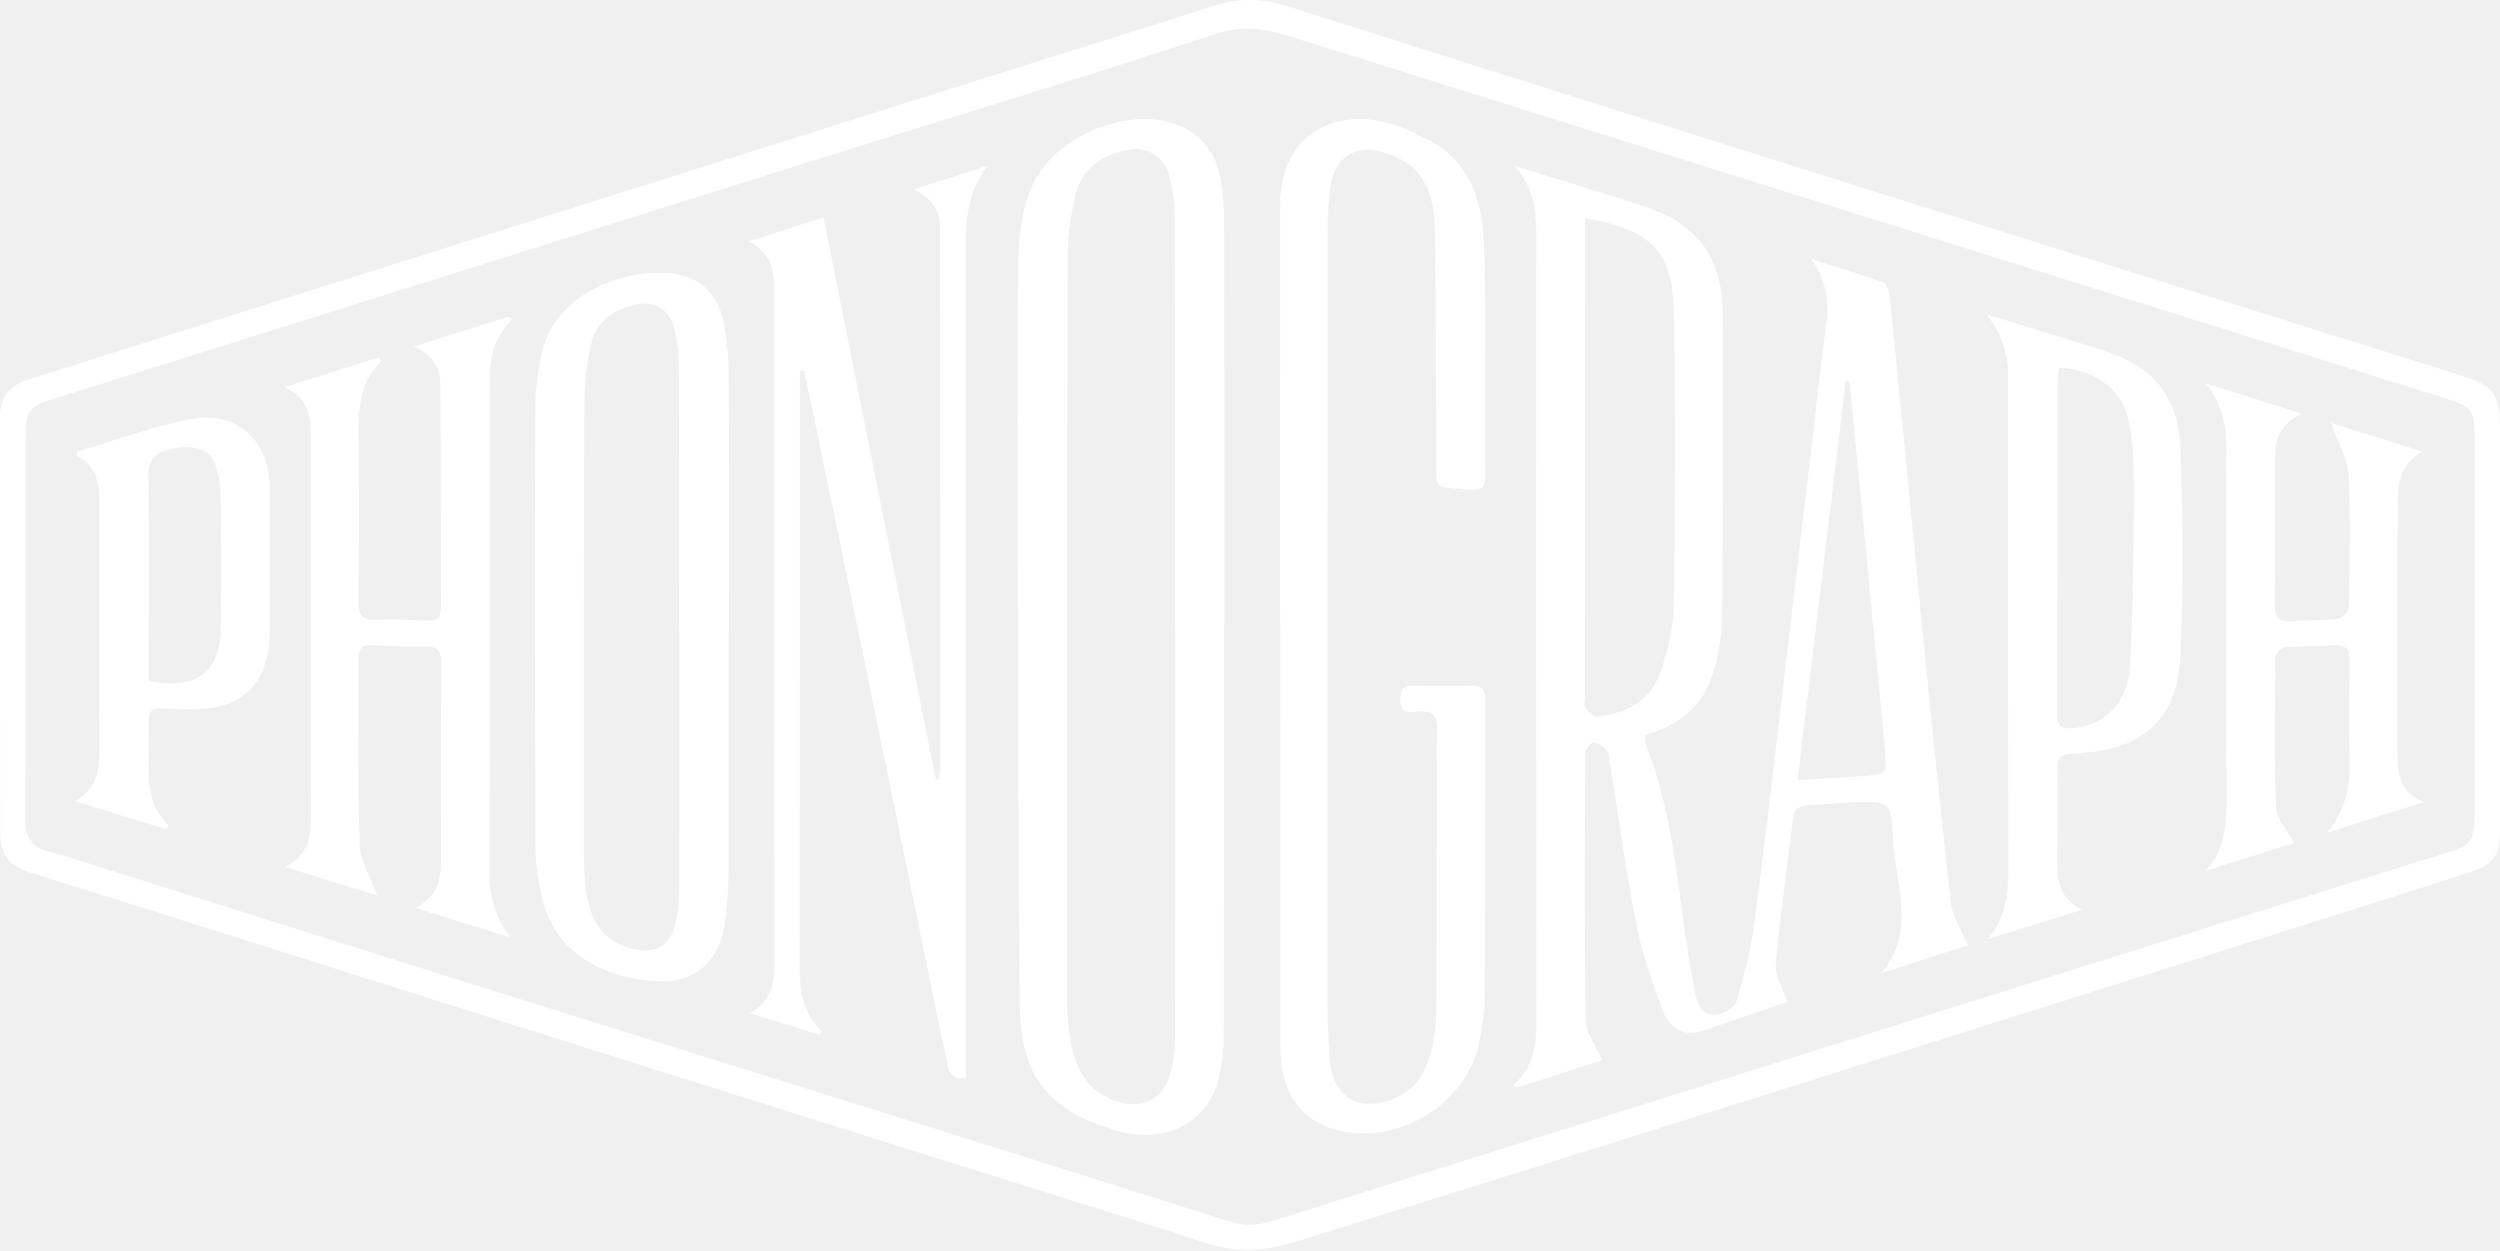
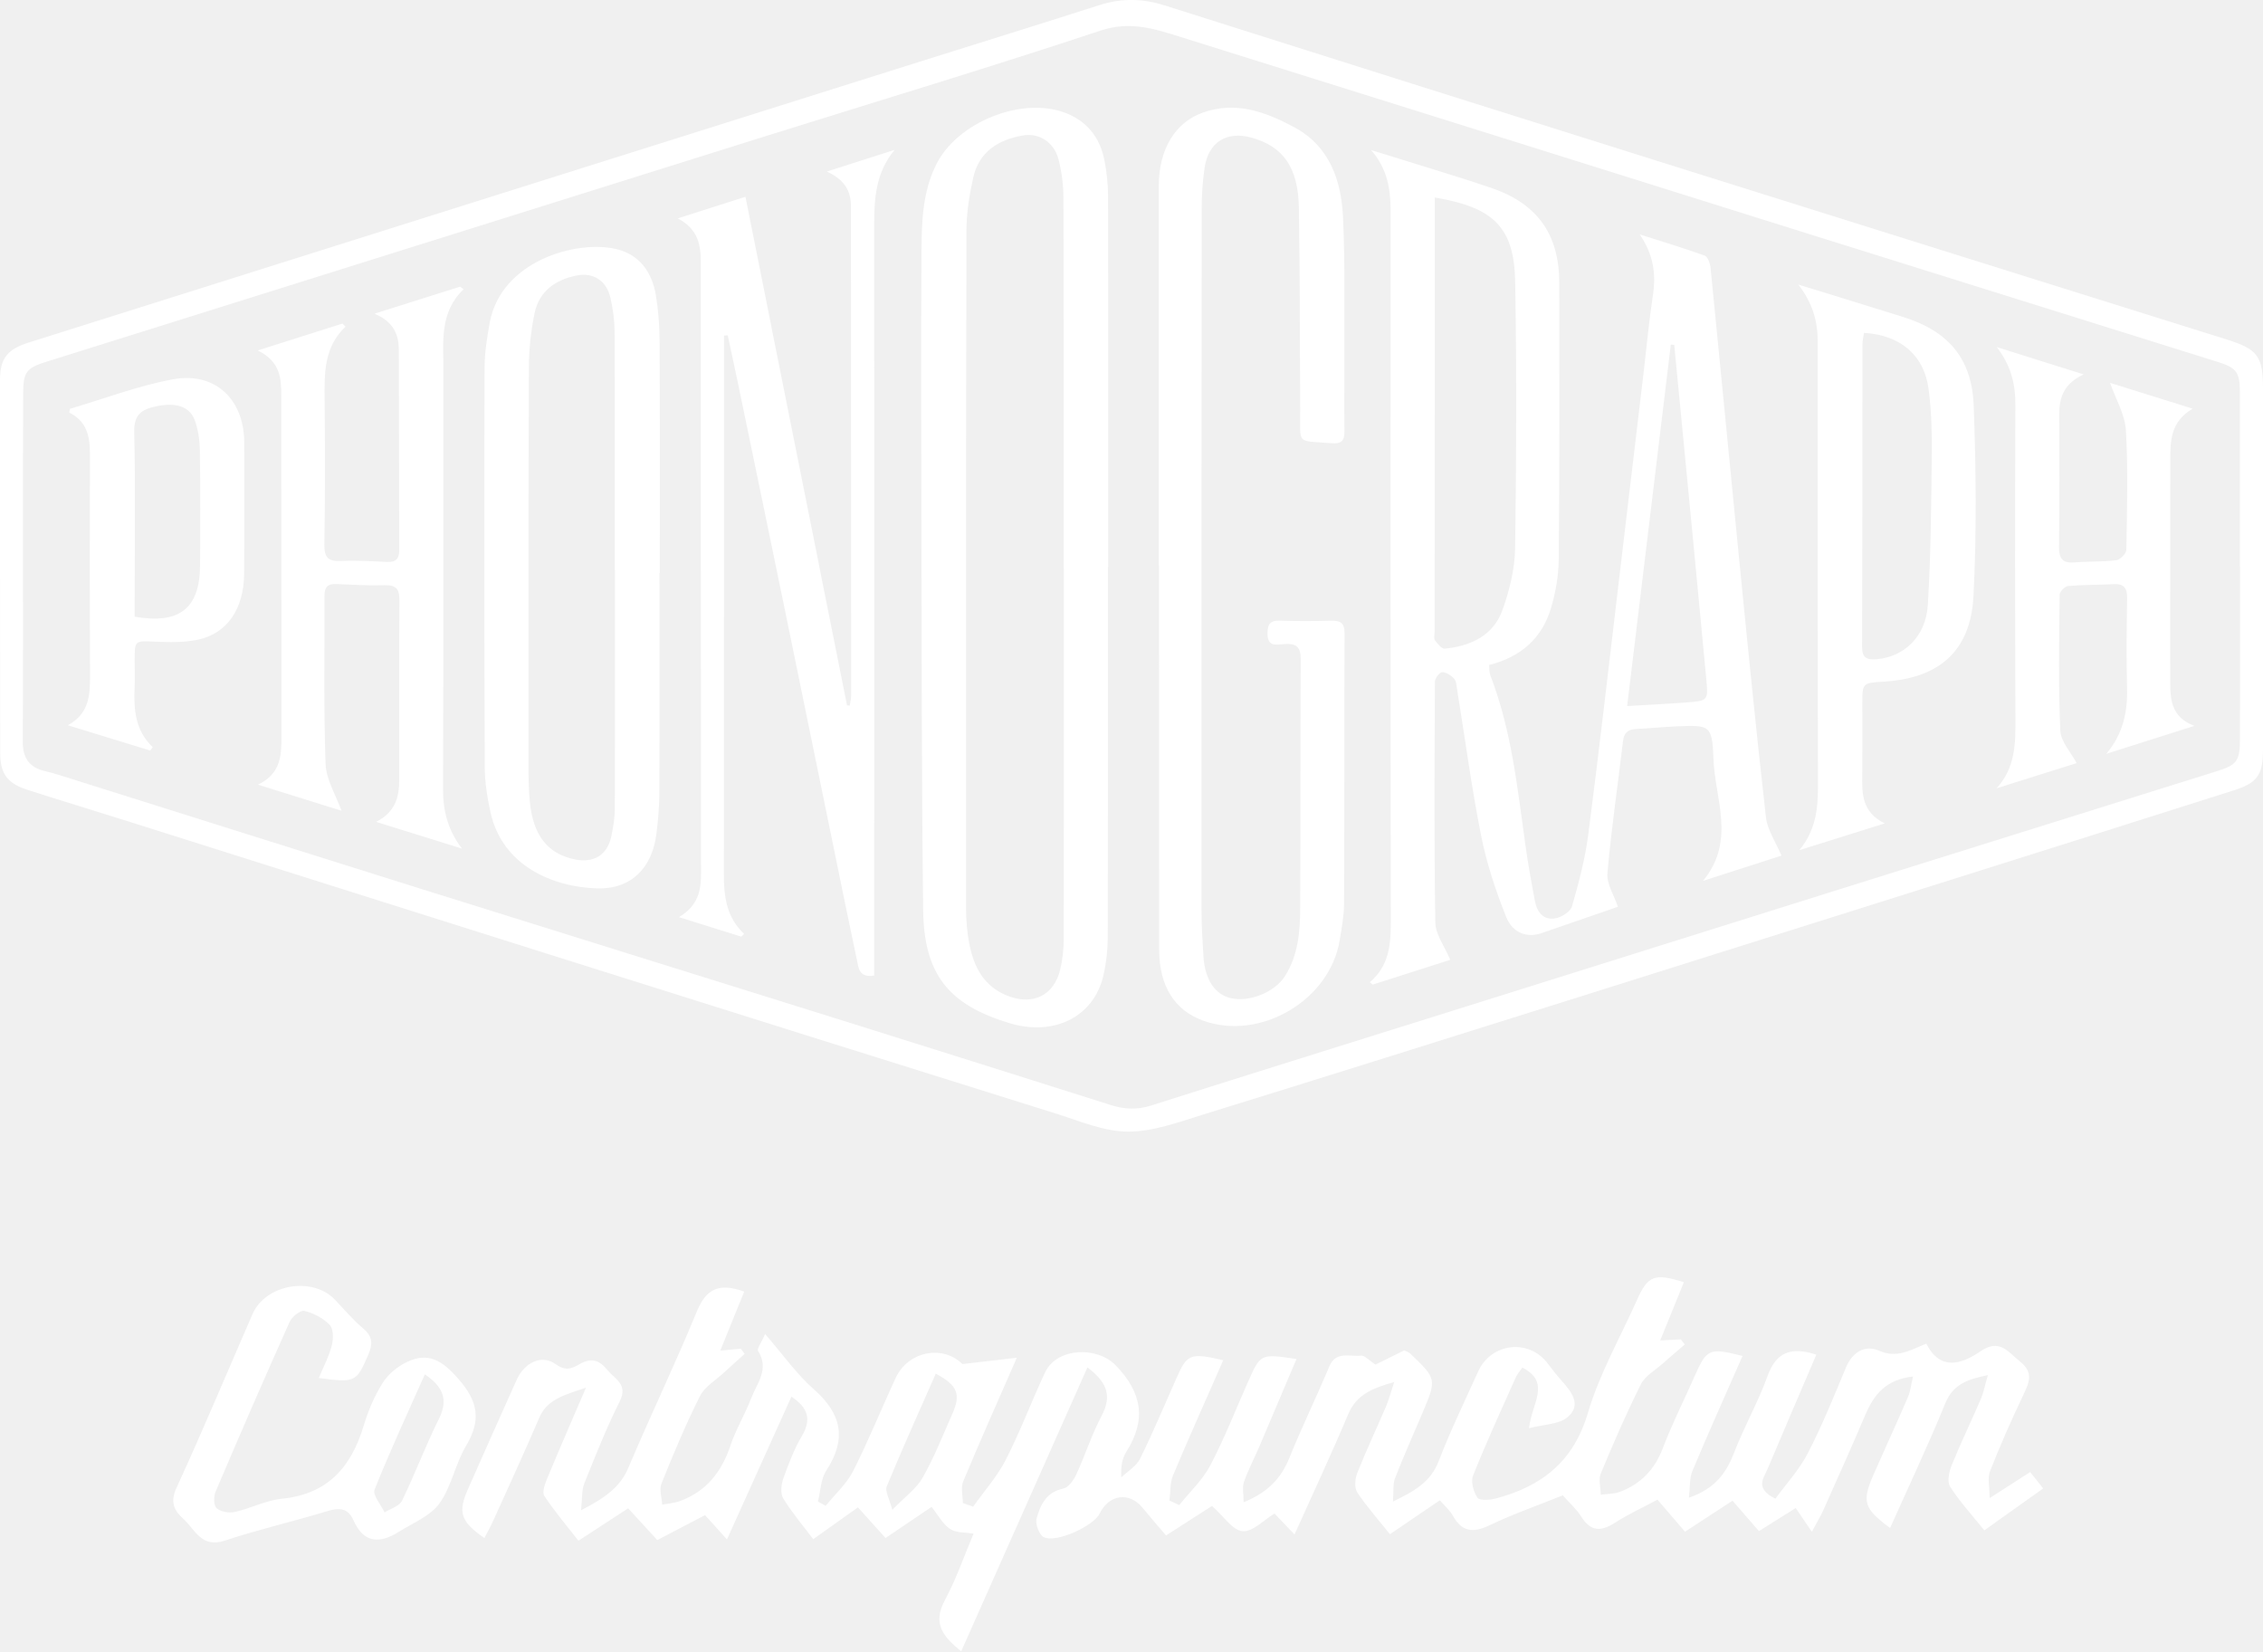
- <svg xmlns="http://www.w3.org/2000/svg" baseProfile="basic" width="382.02" height="191.04" viewBox="0 0 382.02 191.04" xml:space="preserve">
+ <svg xmlns="http://www.w3.org/2000/svg" baseProfile="basic" width="382.02" height="278.77" viewBox="0 0 382.02 278.77" xml:space="preserve">
  <style>.st0{fill:#fff}</style>
  <path class="st0" d="M382.02 95.76v30.69c0 4.3-.87 5.68-4.91 6.96-18.2 5.79-36.42 11.53-54.63 17.27-19.32 6.09-38.65 12.18-57.97 18.26-20.44 6.42-40.88 12.87-61.35 19.19-4.17 1.29-8.5 2.91-12.74 2.9-4.08-.01-8.2-1.81-12.23-3.07-28.13-8.79-56.24-17.64-84.34-26.49-23.83-7.51-47.65-15.06-71.47-22.58-5.94-1.88-11.9-3.68-17.83-5.59-3.37-1.09-4.52-2.74-4.52-6.27C0 106.07 0 85.11 0 64.15c0-3.58 1.2-5.17 4.8-6.31 26.52-8.37 53.05-16.73 79.58-25.09 23.92-7.54 47.84-15.07 71.76-22.61 9.82-3.09 19.66-6.13 29.46-9.28 3.71-1.19 7.28-1.13 10.99.05 27.7 8.79 55.42 17.53 83.14 26.25 32.09 10.09 64.19 20.13 96.28 30.19 5.1 1.6 6.01 2.83 6.01 8.22v30.19zm-3.88-.13h-.02V66.19c0-3.3-.57-4.1-3.62-5.06-23.06-7.22-46.13-14.42-69.19-21.65-35.33-11.08-70.66-22.18-106-33.24-4.39-1.37-8.52-2.74-13.49-1.09-18.68 6.2-37.53 11.87-56.32 17.75C88.93 35.62 48.35 48.35 7.78 61.08c-3.33 1.05-3.86 1.74-3.87 5.38-.03 7.57-.03 15.14-.03 22.71 0 11.98.04 23.96-.04 35.93-.02 2.74.99 4.41 3.7 5.06 1.53.36 3.03.85 4.54 1.33 19.65 6.18 39.29 12.39 58.95 18.55 23.29 7.3 46.6 14.54 69.9 21.83 15.53 4.86 31.06 9.76 46.57 14.67 2.29.73 4.44.84 6.8.09 17.73-5.63 35.49-11.16 53.23-16.73 21.71-6.81 43.41-13.63 65.12-20.44 20.45-6.41 40.9-12.81 61.35-19.2 3.66-1.14 4.13-1.7 4.13-5.69.02-9.64.01-19.29.01-28.94z" />
  <path class="st0" d="M273.12 153.07c-3.98 1.38-8.44 2.93-12.91 4.46-2.36.81-4.83.05-5.95-2.74-1.77-4.43-3.3-9.04-4.23-13.72-1.62-8.14-2.71-16.39-4.04-24.59-.11-.65-.12-1.46-.51-1.9-.5-.56-1.34-1.11-2.03-1.11-.42 0-1.22 1.04-1.22 1.61-.07 13.56-.15 27.11.07 40.67.03 1.99 1.54 3.95 2.52 6.28-3.96 1.27-8.53 2.73-13.09 4.18l-.49-.4c3.79-3.23 3.54-7.49 3.54-11.76-.05-39.51-.07-79.01-.03-118.52 0-3.75-.61-7.11-3.29-10.2 2.12.66 4.24 1.31 6.36 1.97 4.67 1.47 9.38 2.86 14.01 4.45 7.7 2.66 11.38 7.82 11.39 15.97.03 15.55.05 31.11-.09 46.66-.02 2.78-.52 5.65-1.32 8.32-1.52 5.08-5.12 8.23-10.42 9.55.06.65-.01 1.25.19 1.75 3.62 9.32 4.59 19.18 5.97 28.97.43 3.04.98 6.07 1.55 9.09.36 1.91 1.43 3.35 3.52 2.95 1.05-.2 2.51-1.14 2.76-2.03 1.13-3.95 2.2-7.97 2.73-12.04 1.85-14.26 3.47-28.54 5.17-42.82 1.41-11.8 2.8-23.6 4.2-35.41.51-4.29.9-8.6 1.55-12.87.56-3.65.06-6.94-2.23-10.27 3.66 1.17 7.34 2.27 10.95 3.57.53.19.94 1.32 1.01 2.05 1.62 16.21 3.16 32.42 4.77 48.63 1.46 14.72 2.91 29.44 4.58 44.14.24 2.14 1.64 4.14 2.62 6.48-3.9 1.25-8.26 2.66-13.24 4.26 5.59-6.79 1.99-13.85 1.76-20.62-.2-5.7-.62-5.71-6.31-5.46-2.24.1-4.48.33-6.72.44-1.37.07-2.07.59-2.24 2.06-.87 7.43-1.98 14.83-2.63 22.28-.16 1.8 1.11 3.69 1.77 5.67zM242.21 33.34v2.64l-.03 70.63c0 .5-.18 1.13.05 1.47.42.59 1.15 1.47 1.67 1.42 4.4-.44 8.22-2.22 9.76-6.58 1.17-3.31 2.06-6.92 2.11-10.4.22-14.97.27-29.95.01-44.92-.15-9.35-3.76-12.61-13.57-14.26zm40.42 24.88c-.19-.02-.39-.03-.58-.05-2.44 20.23-4.89 40.45-7.37 61.02 3.72-.22 6.94-.38 10.14-.62 3.47-.27 3.56-.32 3.23-3.84-1.33-14.23-2.71-28.45-4.08-42.67-.44-4.62-.89-9.23-1.34-13.84zM187.03 95.64c0 20.88.02 41.76-.03 62.64a28.87 28.87 0 0 1-.74 6.42c-1.64 6.99-8.34 10.3-15.91 8-10.2-3.1-14.38-8.2-14.51-19.08-.27-22.45-.24-44.91-.3-67.37-.04-14.64-.07-29.28.02-43.92.03-4.98.19-9.98 2.51-14.61 3.53-7.04 14.29-11.44 21.66-8.71 3.72 1.38 5.96 4.18 6.71 8.05.38 1.95.6 3.96.61 5.94.04 20.88.03 41.76.03 62.64h-.05zm-7.44.29h-.03c0-20.88.02-41.75-.04-62.63-.01-2.13-.3-4.32-.83-6.39-.74-2.89-3.27-4.53-6.03-4.04-4.15.72-7.4 2.77-8.37 7.12-.65 2.9-1.13 5.9-1.14 8.86-.09 38.09-.09 76.18-.07 114.27 0 2.07.15 4.17.55 6.2.78 4.01 2.54 7.37 6.73 8.88 4.12 1.49 7.55-.21 8.6-4.48.41-1.67.6-3.44.61-5.17.04-20.87.02-41.75.02-62.62zM195.61 95.48c0-21.38-.01-42.75.01-64.13 0-6.18 2.79-10.71 7.48-12.36 5.54-1.95 10.52-.1 15.28 2.43 6.14 3.26 8.08 9.13 8.35 15.49.35 7.97.18 15.96.21 23.95.02 3.91-.04 7.82.02 11.73.02 1.61-.27 2.39-2.22 2.23-6.01-.49-5.21.36-5.25-5.63-.08-11.39-.03-22.79-.23-34.18-.12-6.79-2.67-10.29-7.97-11.77-4.21-1.17-7.3.74-7.94 5.09-.34 2.29-.49 4.64-.49 6.96-.04 39.42-.05 78.85-.03 118.27 0 2.65.16 5.31.33 7.96.26 3.86 1.93 6.34 4.58 6.97 3.15.75 7.45-.98 9.19-3.73 2.23-3.53 2.54-7.54 2.56-11.53.07-13.97 0-27.95.09-41.92.01-2.19-.83-2.72-2.79-2.59-1.19.08-2.8.57-2.82-1.68-.01-1.52.31-2.32 2.05-2.27 2.91.1 5.83.08 8.74.01 1.57-.04 2.22.45 2.22 2.12-.06 15.22-.02 30.44-.09 45.66-.01 2.06-.4 4.14-.74 6.18-1.66 10.09-13.32 16.99-22.95 13.59-4.88-1.72-7.51-5.84-7.52-11.99-.03-17.72-.01-35.43-.02-53.15V95.46c-.03.02-.04.02-.05.02zM147.57 164.68c-2.57.41-2.63-1.27-2.9-2.56-1.37-6.42-2.67-12.85-3.99-19.28-2.65-12.94-5.3-25.87-7.96-38.81-2.71-13.17-5.45-26.35-8.18-39.52-.55-2.64-1.13-5.27-1.69-7.91-.21.02-.42.03-.62.05v2.83c-.01 28.62 0 57.23-.03 85.85-.01 4.42-.28 8.84 3.42 12.33-.17.15-.34.3-.5.45l-10.5-3.29c3.26-1.94 3.73-4.53 3.72-7.38-.03-34.36-.04-68.71-.04-103.07 0-2.95-.38-5.68-3.89-7.5 4.01-1.28 7.5-2.39 11.43-3.65 5.75 28.81 11.45 57.34 17.15 85.86.15.01.3.03.45.04.08-.55.24-1.1.24-1.66 0-27.53-.01-55.07-.03-82.6 0-2.53-.98-4.49-4.07-5.9 4.2-1.35 7.82-2.5 11.44-3.66-3.2 3.85-3.46 8.22-3.45 12.79.04 41.26.01 82.52 0 123.78v2.81zM111.33 96.72c0 12.31.03 24.62-.02 36.92-.01 2.4-.2 4.82-.51 7.2-.73 5.7-4.29 9.3-9.98 9.13-7.45-.22-16.03-3.77-18.03-12.88-.55-2.5-.95-5.09-.96-7.64-.08-22.45-.09-44.91-.03-67.36.01-2.56.41-5.14.88-7.66 1.94-10.35 14.53-13.95 21.3-12.4 4 .92 6.09 3.93 6.74 7.82.42 2.53.61 5.12.63 7.69.06 13.06.03 26.11.03 39.17-.02.01-.03.01-.05.01zm-7.52-.48h-.03c0-13.39.03-26.78-.03-40.17-.01-1.98-.27-3.99-.73-5.91-.67-2.8-2.9-4.2-5.64-3.66-3.62.71-6.39 2.67-7.15 6.42-.61 2.99-.94 6.08-.95 9.13-.09 22.29-.07 44.57-.07 66.86 0 2.08.03 4.16.21 6.23.52 5.86 3.04 9.05 7.74 9.96 3.06.59 5.3-.74 6-3.77.37-1.61.62-3.28.63-4.92.04-13.39.02-26.78.02-40.17zM58.33 55.14c-3.67 3.48-3.57 7.89-3.53 12.33.07 8.15.09 16.3-.04 24.45-.04 2.26.71 2.89 2.85 2.78 2.57-.12 5.15.04 7.73.16 1.5.07 2.07-.54 2.06-2.04-.05-11.23-.04-22.45-.07-33.68-.01-2.56-.78-4.76-4.1-6.19 5.31-1.68 9.88-3.12 14.45-4.56.19.15.39.29.58.44-4.07 3.89-3.41 8.8-3.41 13.56-.01 23.62.02 47.24-.06 70.85-.01 3.67.82 6.88 3.19 10.01-4.63-1.44-9.25-2.88-14.48-4.51 3.48-1.79 3.9-4.48 3.9-7.38-.01-9.98-.04-19.96.03-29.94.01-1.89-.47-2.7-2.51-2.63-2.74.09-5.48-.09-8.23-.2-1.39-.05-1.92.56-1.91 1.93.04 9.48-.16 18.97.18 28.43.1 2.69 1.77 5.33 2.69 7.91-4.1-1.28-8.77-2.74-14.1-4.4 3.86-1.85 3.96-4.92 3.96-8.03-.01-19.21-.01-38.42-.03-57.63 0-2.88-.11-5.75-3.97-7.64 5.27-1.67 9.79-3.11 14.31-4.54.18.19.35.36.51.52zM318.16 139c-5.24 1.64-9.83 3.08-14.42 4.52 2.74-3.28 3.16-6.89 3.15-10.71-.05-25.1-.07-50.2-.05-75.3 0-3.48-.97-6.51-3.25-9.46 1.34.41 2.68.81 4.02 1.22 4.52 1.4 9.03 2.81 13.55 4.2 7.59 2.34 11.71 6.91 12.02 14.96.4 10.7.51 21.44-.03 32.13-.47 9.36-5.79 13.94-15.16 14.51-3.61.22-3.61.22-3.61 3.81 0 3.99.03 7.98-.01 11.97-.05 3.14-.08 6.23 3.79 8.15zm-3.5-82.81c-.09.61-.25 1.25-.25 1.88-.02 17.04-.01 34.08-.07 51.11-.01 1.88.8 2.22 2.42 2.1 4.57-.33 8.34-3.77 8.67-9.08.53-8.53.58-17.09.68-25.64.04-3.64-.07-7.32-.55-10.92-.75-5.71-4.78-9.09-10.9-9.45zM370.43 122.54c-5.3 1.68-10.08 3.19-14.86 4.71 2.79-3.31 3.6-6.97 3.5-11.04-.13-5.07-.07-10.14.01-15.21.03-1.68-.49-2.48-2.26-2.39-2.57.14-5.15.09-7.72.32-.53.05-1.4.95-1.41 1.46-.08 7.65-.22 15.3.11 22.94.08 1.85 1.77 3.62 2.76 5.49-4.1 1.29-8.8 2.77-13.51 4.25 3.18-3.48 3.2-7.59 3.18-11.81-.08-17.62-.09-35.25-.01-52.87.01-3.58-.75-6.72-3.15-9.8 4.71 1.48 9.42 2.97 14.69 4.62-3.3 1.5-4.13 3.81-4.13 6.62.02 7.48.06 14.96-.04 22.45-.03 2.09.64 2.84 2.71 2.66 2.32-.2 4.66-.08 6.96-.37.65-.08 1.67-1.12 1.69-1.73.11-6.73.31-13.48-.07-20.19-.15-2.64-1.69-5.2-2.68-8.02l13.95 4.36c-3.76 2.2-3.78 5.43-3.78 8.73.02 12.47-.04 24.94-.01 37.41 0 2.92.15 5.91 4.07 7.41zM11.81 69.01c5.79-1.7 11.49-3.89 17.39-4.98 7.12-1.31 12.02 3.39 12.03 10.68.02 7.4.04 14.79-.02 22.19-.05 5.89-2.88 10.05-7.77 11.08-2.32.49-4.79.45-7.18.34-3.53-.15-3.52-.27-3.53 3.13 0 1.58.06 3.16-.01 4.74-.16 3.65.13 7.16 3.07 9.94l-.42.57c-4.5-1.38-9.01-2.77-13.92-4.27 3.65-1.98 3.76-5.15 3.75-8.47-.06-12.46-.04-24.93-.02-37.4.01-2.89-.53-5.46-3.49-6.91.04-.22.08-.43.12-.64zm10.92 35.09c7.58 1.33 10.99-1.4 11.04-8.63.05-6.48.06-12.96-.03-19.43-.03-1.71-.28-3.5-.86-5.1-.87-2.37-3.27-3.06-6.61-2.33-2.3.5-3.67 1.33-3.61 4.23.21 9.55.07 19.1.07 28.65v2.61z" />
+   <g>
+     <path class="st0" d="M206.5 229.62c-2.86 6.52-5.75 12.93-8.47 19.41-.54 1.29-.43 2.85-.61 4.28.55.25 1.1.51 1.65.76 1.78-2.22 3.96-4.24 5.25-6.71 2.39-4.56 4.27-9.38 6.36-14.09 2.12-4.77 2.12-4.77 8.18-3.85-2.13 5.02-4.2 9.92-6.29 14.82-.85 1.98-1.87 3.9-2.58 5.94-.32.91-.05 2.03-.05 3.42 4.13-1.69 6.34-4.07 7.72-7.49 2.1-5.2 4.57-10.26 6.74-15.43 1.13-2.7 3.47-1.6 5.32-1.84.64-.08 1.41.83 2.48 1.52 1.24-.61 3.04-1.5 4.85-2.4.36.18.74.28.98.51 4.53 4.31 4.53 4.31 2.05 10.16-1.54 3.64-3.16 7.24-4.59 10.92-.38.99-.21 2.19-.34 3.92 3.86-1.84 6.41-3.43 7.72-6.82 1.98-5.14 4.39-10.1 6.66-15.13 2.16-4.79 8.44-5.57 11.64-1.48.81 1.04 1.6 2.11 2.49 3.09 1.69 1.88 3.38 4.08.94 6.12-1.44 1.2-3.91 1.18-6.48 1.85.41-4.19 3.81-7.7-1.13-10.24-.33.49-.86 1.08-1.16 1.76-2.44 5.47-4.95 10.92-7.16 16.48-.41 1.03.07 2.74.74 3.73.35.51 2.08.4 3.07.14 7.74-2.04 13.13-6.2 15.56-14.41 1.95-6.61 5.47-12.76 8.3-19.11 1.84-4.12 2.94-4.57 7.92-3-1.29 3.18-2.58 6.34-4 9.83 1.31-.07 2.4-.12 3.48-.18.22.29.45.57.67.86-1.26 1.09-2.53 2.16-3.77 3.26-1.26 1.12-2.93 2.05-3.64 3.46-2.46 4.91-4.65 9.96-6.76 15.04-.43 1.03-.03 2.39-.01 3.6 1.08-.15 2.23-.11 3.22-.48 3.53-1.33 5.88-3.76 7.25-7.36 1.57-4.13 3.58-8.1 5.37-12.16 2.06-4.65 2.45-4.84 8.09-3.42-2.85 6.49-5.74 12.9-8.45 19.38-.53 1.26-.39 2.78-.61 4.55 4.49-1.54 6.34-4.24 7.66-7.66 1.68-4.36 4.03-8.46 5.61-12.85 1.45-4.04 3.91-5.04 8.25-3.64-2.76 6.46-5.54 12.88-8.25 19.33-.64 1.53-2.2 3.24 1.34 4.98 1.76-2.42 4.01-4.84 5.46-7.65 2.42-4.67 4.4-9.57 6.42-14.43 1.11-2.69 3.24-3.94 5.64-2.89 3 1.31 5.18-.08 7.95-1.2 2.36 4.64 5.91 3.51 9.17 1.28 3.23-2.2 4.67.15 6.7 1.78 2.29 1.84 1.49 3.55.49 5.64-2.01 4.21-3.89 8.49-5.6 12.83-.45 1.14-.07 2.6-.07 4.55 2.79-1.8 4.7-3.02 6.85-4.4.71.89 1.33 1.69 2.19 2.76-3.32 2.36-6.42 4.58-9.93 7.08-2.04-2.53-4.14-4.82-5.79-7.39-.53-.83-.16-2.52.28-3.61 1.53-3.77 3.31-7.43 4.91-11.17.48-1.11.7-2.32 1.19-4.03-3.63.73-5.91 1.63-7.2 4.79-2.88 7.07-6.16 13.97-9.3 21.01-4.44-3.28-4.8-4.45-2.81-8.99 1.93-4.38 3.94-8.73 5.83-13.13.42-.97.52-2.07.85-3.45-4.64.51-6.62 3.11-8.05 6.47-2.3 5.39-4.7 10.74-7.09 16.09-.47 1.05-1.08 2.04-1.94 3.65-1.06-1.56-1.86-2.75-2.72-4.01-2.32 1.46-4.11 2.58-6.21 3.9-1.52-1.76-2.97-3.43-4.46-5.14-2.73 1.78-5.31 3.47-8.02 5.24l-4.65-5.41c-2.39 1.28-4.89 2.43-7.17 3.89-2.34 1.5-4.08 1.53-5.67-.99-.82-1.3-2.01-2.36-3.14-3.63-4.2 1.69-8.41 3.16-12.41 5.07-2.77 1.32-4.64 1.08-6.16-1.65-.51-.92-1.37-1.64-2.19-2.59-2.76 1.87-5.41 3.68-8.42 5.73-1.91-2.39-3.9-4.62-5.53-7.08-.51-.77-.37-2.3.02-3.27 1.5-3.78 3.24-7.46 4.84-11.2.49-1.15.8-2.37 1.39-4.14-3.77 1.07-6.38 2.15-7.77 5.44-2.83 6.72-5.93 13.32-9.06 20.29-1.23-1.29-2.2-2.3-3.38-3.53-1.77 1.06-3.68 3.13-5.39 2.98-1.7-.15-3.19-2.53-5.16-4.26-2.29 1.47-4.85 3.11-7.76 4.98-1.35-1.58-2.67-3.09-3.93-4.64-2.25-2.77-5.68-2.33-7.28.95-1.03 2.12-7.41 5.03-9.44 3.97-.78-.4-1.45-2.23-1.2-3.14.63-2.27 1.6-4.45 4.5-5.05.88-.18 1.77-1.44 2.21-2.41 1.5-3.25 2.59-6.71 4.26-9.87 1.69-3.2 1.12-5.56-2.39-8.18-7.12 16.01-14.15 31.83-21.31 47.93-3.07-2.49-4.87-4.69-2.78-8.58 1.97-3.67 3.34-7.67 4.87-11.29-1.36-.23-2.93-.1-3.96-.78-1.23-.81-2-2.32-3.13-3.73-2.59 1.75-5.05 3.41-7.77 5.25-1.56-1.73-3.05-3.38-4.66-5.17-2.46 1.75-4.87 3.46-7.55 5.37-1.85-2.46-3.65-4.56-5.06-6.89-.5-.82-.35-2.31 0-3.32.88-2.48 1.83-4.98 3.16-7.23 1.69-2.86.94-4.82-1.78-6.62-3.57 7.9-7.12 15.77-10.88 24.1-1.41-1.56-2.42-2.68-3.7-4.1-2.53 1.32-5.16 2.69-8.06 4.21-1.53-1.67-3.13-3.42-4.92-5.36-2.68 1.75-5.27 3.44-8.39 5.47-1.96-2.52-4.03-4.94-5.77-7.58-.41-.62.12-2.02.5-2.95 1.99-4.79 4.06-9.55 6.54-15.31-3.86 1.31-6.57 1.99-7.92 5.15-2.49 5.83-5.16 11.6-7.77 17.38-.44.97-.96 1.89-1.46 2.86-4.02-2.8-4.52-4.32-2.74-8.34 2.7-6.14 5.45-12.25 8.19-18.37 1.29-2.88 4.2-4.37 6.59-2.64 1.77 1.27 2.83.68 4.07-.03 1.96-1.12 3.31-.65 4.65 1 1.28 1.57 3.54 2.42 2.08 5.32-2.25 4.49-4.11 9.19-5.98 13.86-.45 1.11-.32 2.46-.54 4.51 3.99-2.08 6.57-3.82 8-7.21 3.72-8.82 7.89-17.45 11.52-26.3 1.55-3.78 3.68-4.99 8.02-3.4-1.3 3.21-2.61 6.43-4.04 9.96 1.45-.14 2.45-.23 3.46-.33.22.29.44.59.66.88-1.17 1.05-2.35 2.09-3.5 3.16-1.39 1.29-3.24 2.36-4.04 3.95-2.42 4.81-4.5 9.79-6.51 14.79-.4 1 .06 2.35.13 3.54.98-.18 2-.24 2.92-.57 4.53-1.63 7.12-4.96 8.61-9.43.91-2.71 2.44-5.21 3.46-7.89.97-2.55 3.15-4.96 1.2-8.04-.24-.38.55-1.4 1.18-2.86 3.01 3.46 5.34 6.8 8.32 9.42 4.7 4.16 5.42 8.39 2 13.64-.93 1.44-.96 3.46-1.4 5.21.43.24.87.49 1.3.73 1.57-1.94 3.52-3.68 4.63-5.85 2.6-5.12 4.75-10.47 7.16-15.69 2.13-4.63 8.02-5.66 11.3-2.39 2.9-.34 5.54-.65 9.18-1.07-3.32 7.6-6.28 14.21-9.05 20.88-.44 1.05-.06 2.43-.06 3.66l1.74.6c1.86-2.63 4.06-5.08 5.51-7.92 2.45-4.79 4.34-9.85 6.62-14.73 1.97-4.21 8.77-4.48 11.94-1.2 4.46 4.61 5.2 9.18 1.8 14.56-.69 1.09-.98 2.42-.85 4.34 1.07-1.03 2.53-1.88 3.15-3.13 2.18-4.4 4.06-8.93 6.06-13.41 1.88-4.32 2.37-4.53 7.99-3.23zm-55.87 25.26c2.18-2.26 4.1-3.61 5.14-5.46 1.94-3.43 3.39-7.12 4.99-10.73 1.49-3.35.89-4.83-2.79-6.81-2.79 6.35-5.64 12.65-8.28 19.04-.33.79.44 2.02.94 3.96zM53.82 232.62c.84-2.02 1.74-3.7 2.19-5.5.28-1.09.3-2.78-.35-3.46-1.08-1.14-2.72-1.99-4.28-2.37-.65-.16-2.09.98-2.48 1.83-4.26 9.51-8.41 19.07-12.49 28.65-.35.82-.37 2.35.14 2.81.68.62 2.1.87 3.07.66 2.7-.6 5.27-1.97 7.98-2.24 7.77-.78 11.71-5.38 13.8-12.35.75-2.5 1.81-4.99 3.2-7.2.91-1.46 2.48-2.75 4.05-3.51 3.67-1.77 6.02-.26 8.71 2.81 3.4 3.86 3.88 7.02 1.31 11.33-1.82 3.06-2.45 6.88-4.5 9.73-1.52 2.11-4.43 3.26-6.78 4.74-3.22 2.04-5.98 2.05-7.73-1.93-.9-2.04-2.37-2.15-4.4-1.53-5.75 1.76-11.64 3.1-17.35 4.99-3.93 1.3-4.99-1.91-6.97-3.69-1.56-1.4-2.26-2.84-1.13-5.27 4.46-9.68 8.55-19.52 12.82-29.29 2.21-5.07 10.13-6.41 13.92-2.42 1.57 1.66 3.06 3.42 4.8 4.89 1.61 1.36 1.57 2.66.81 4.41-1.99 4.6-2.15 4.74-8.34 3.91zm17.9-.62c-2.94 6.62-5.9 12.97-8.49 19.47-.36.91 1.08 2.54 1.69 3.84 1.01-.64 2.5-1.05 2.94-1.96 2.19-4.49 3.93-9.2 6.16-13.67 1.56-3.09 1.13-5.35-2.3-7.68z" />
+   </g>
</svg>
